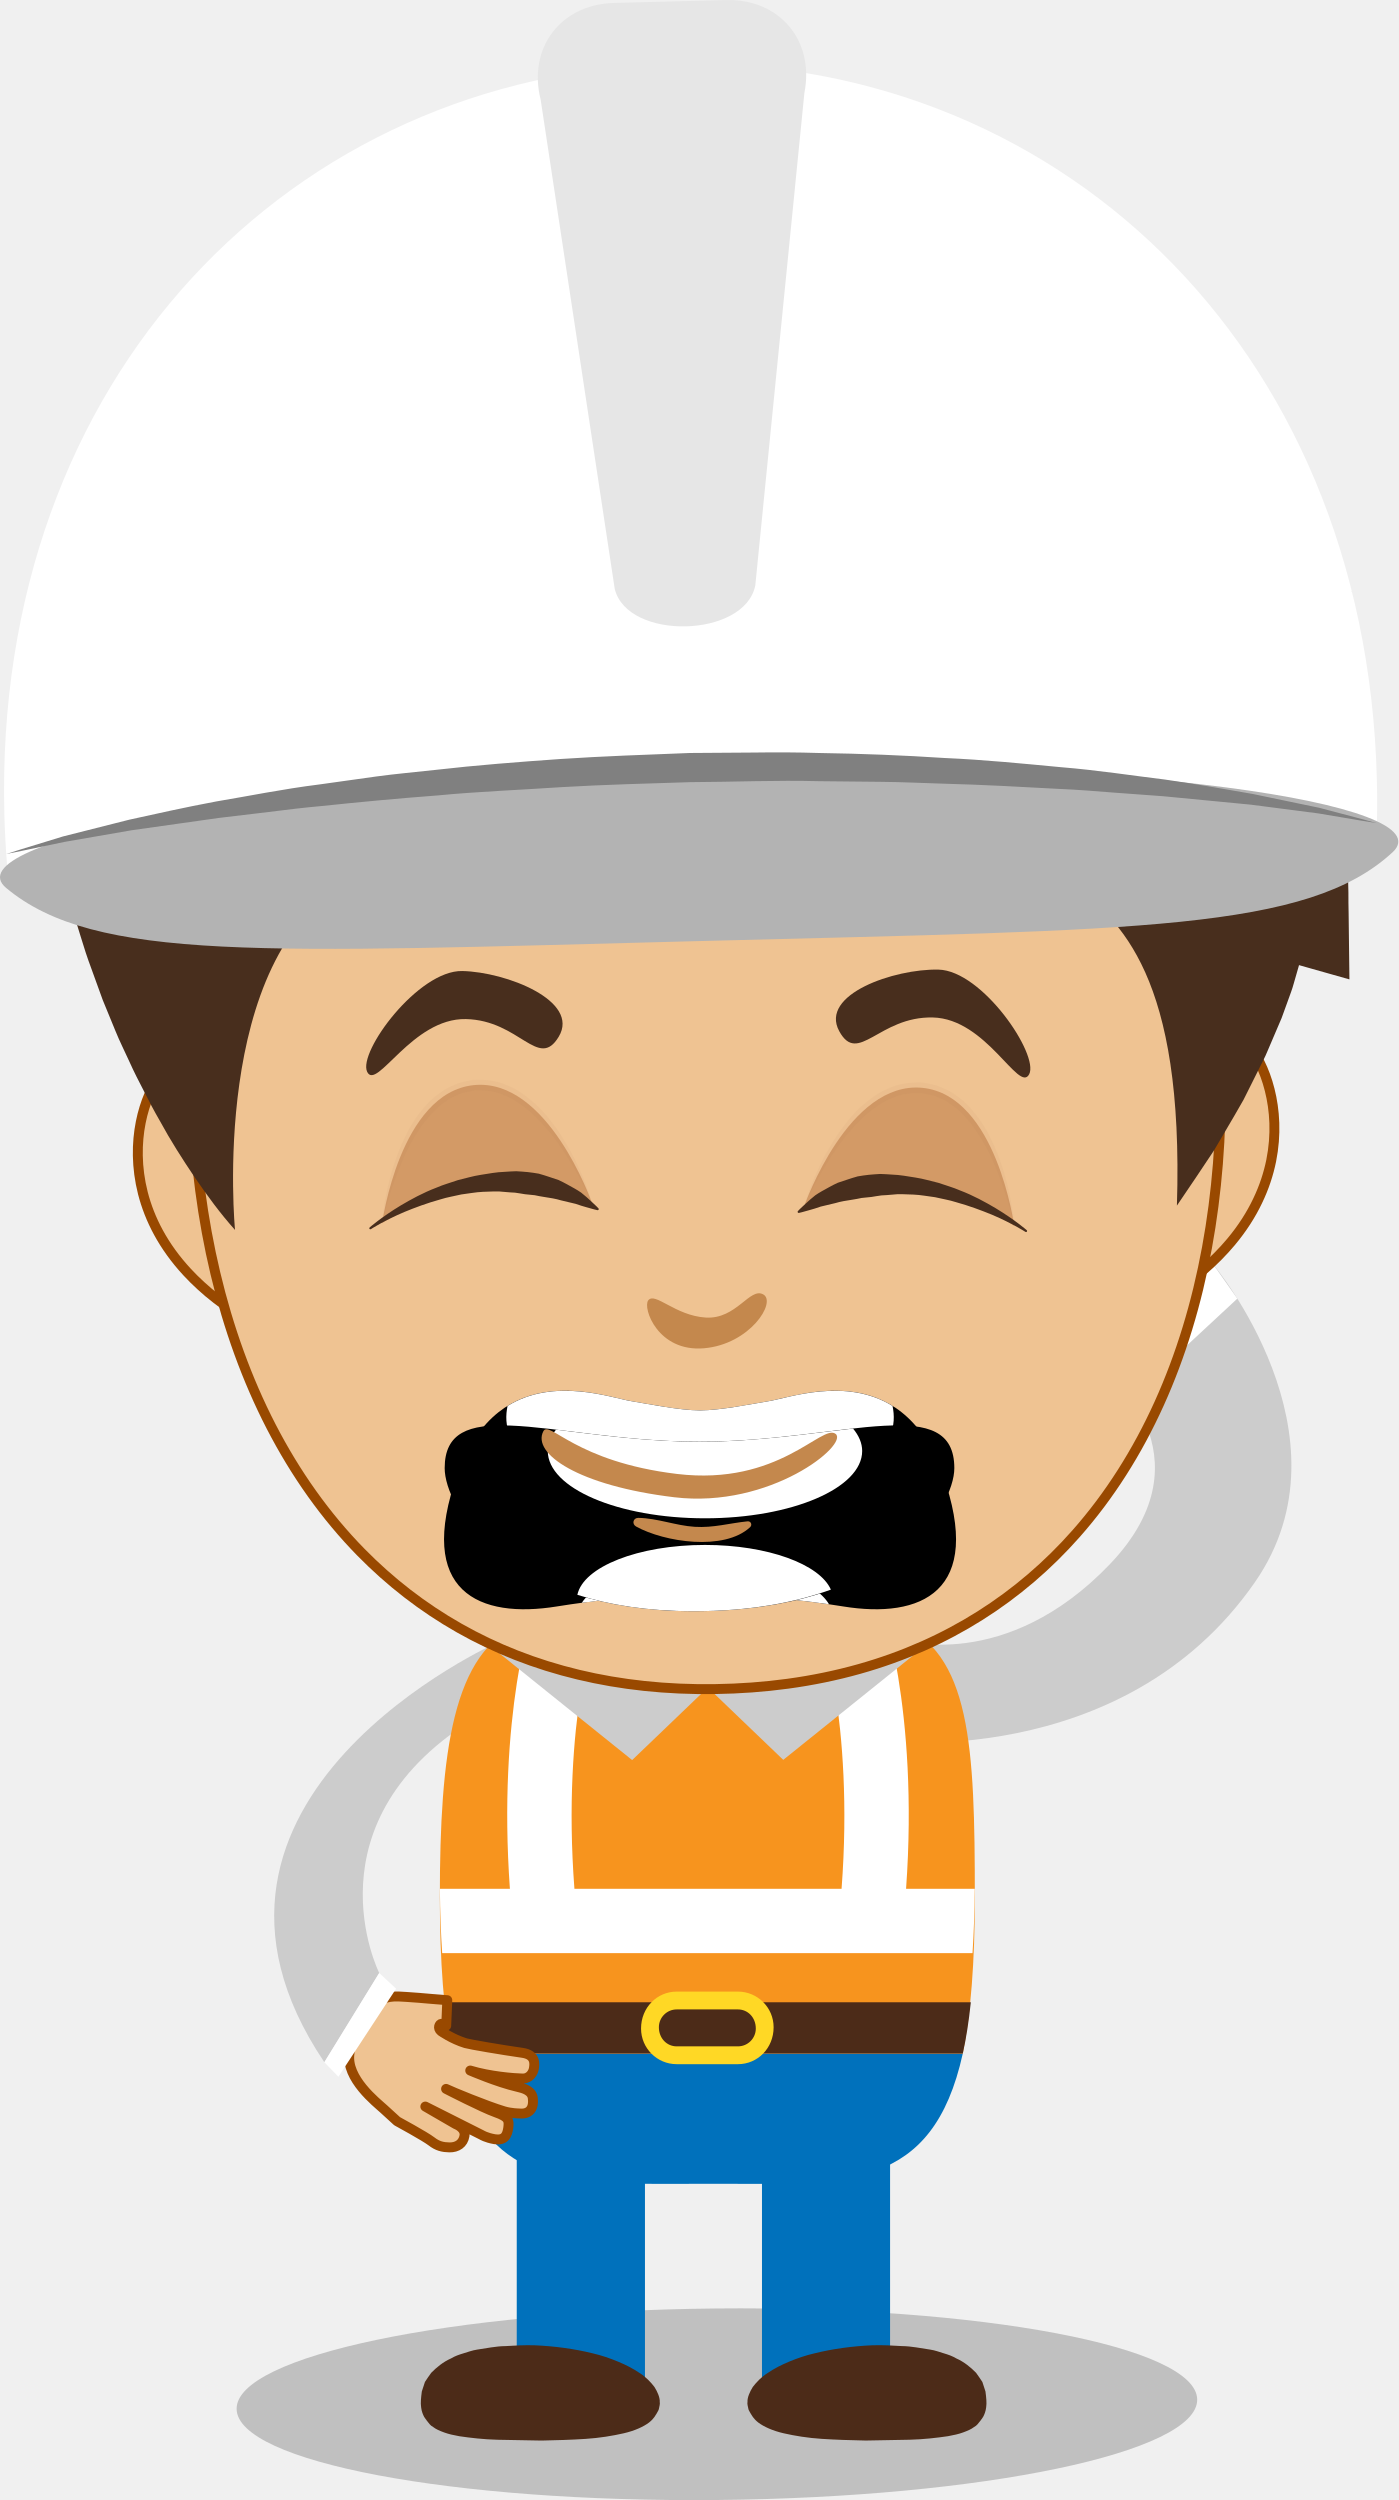
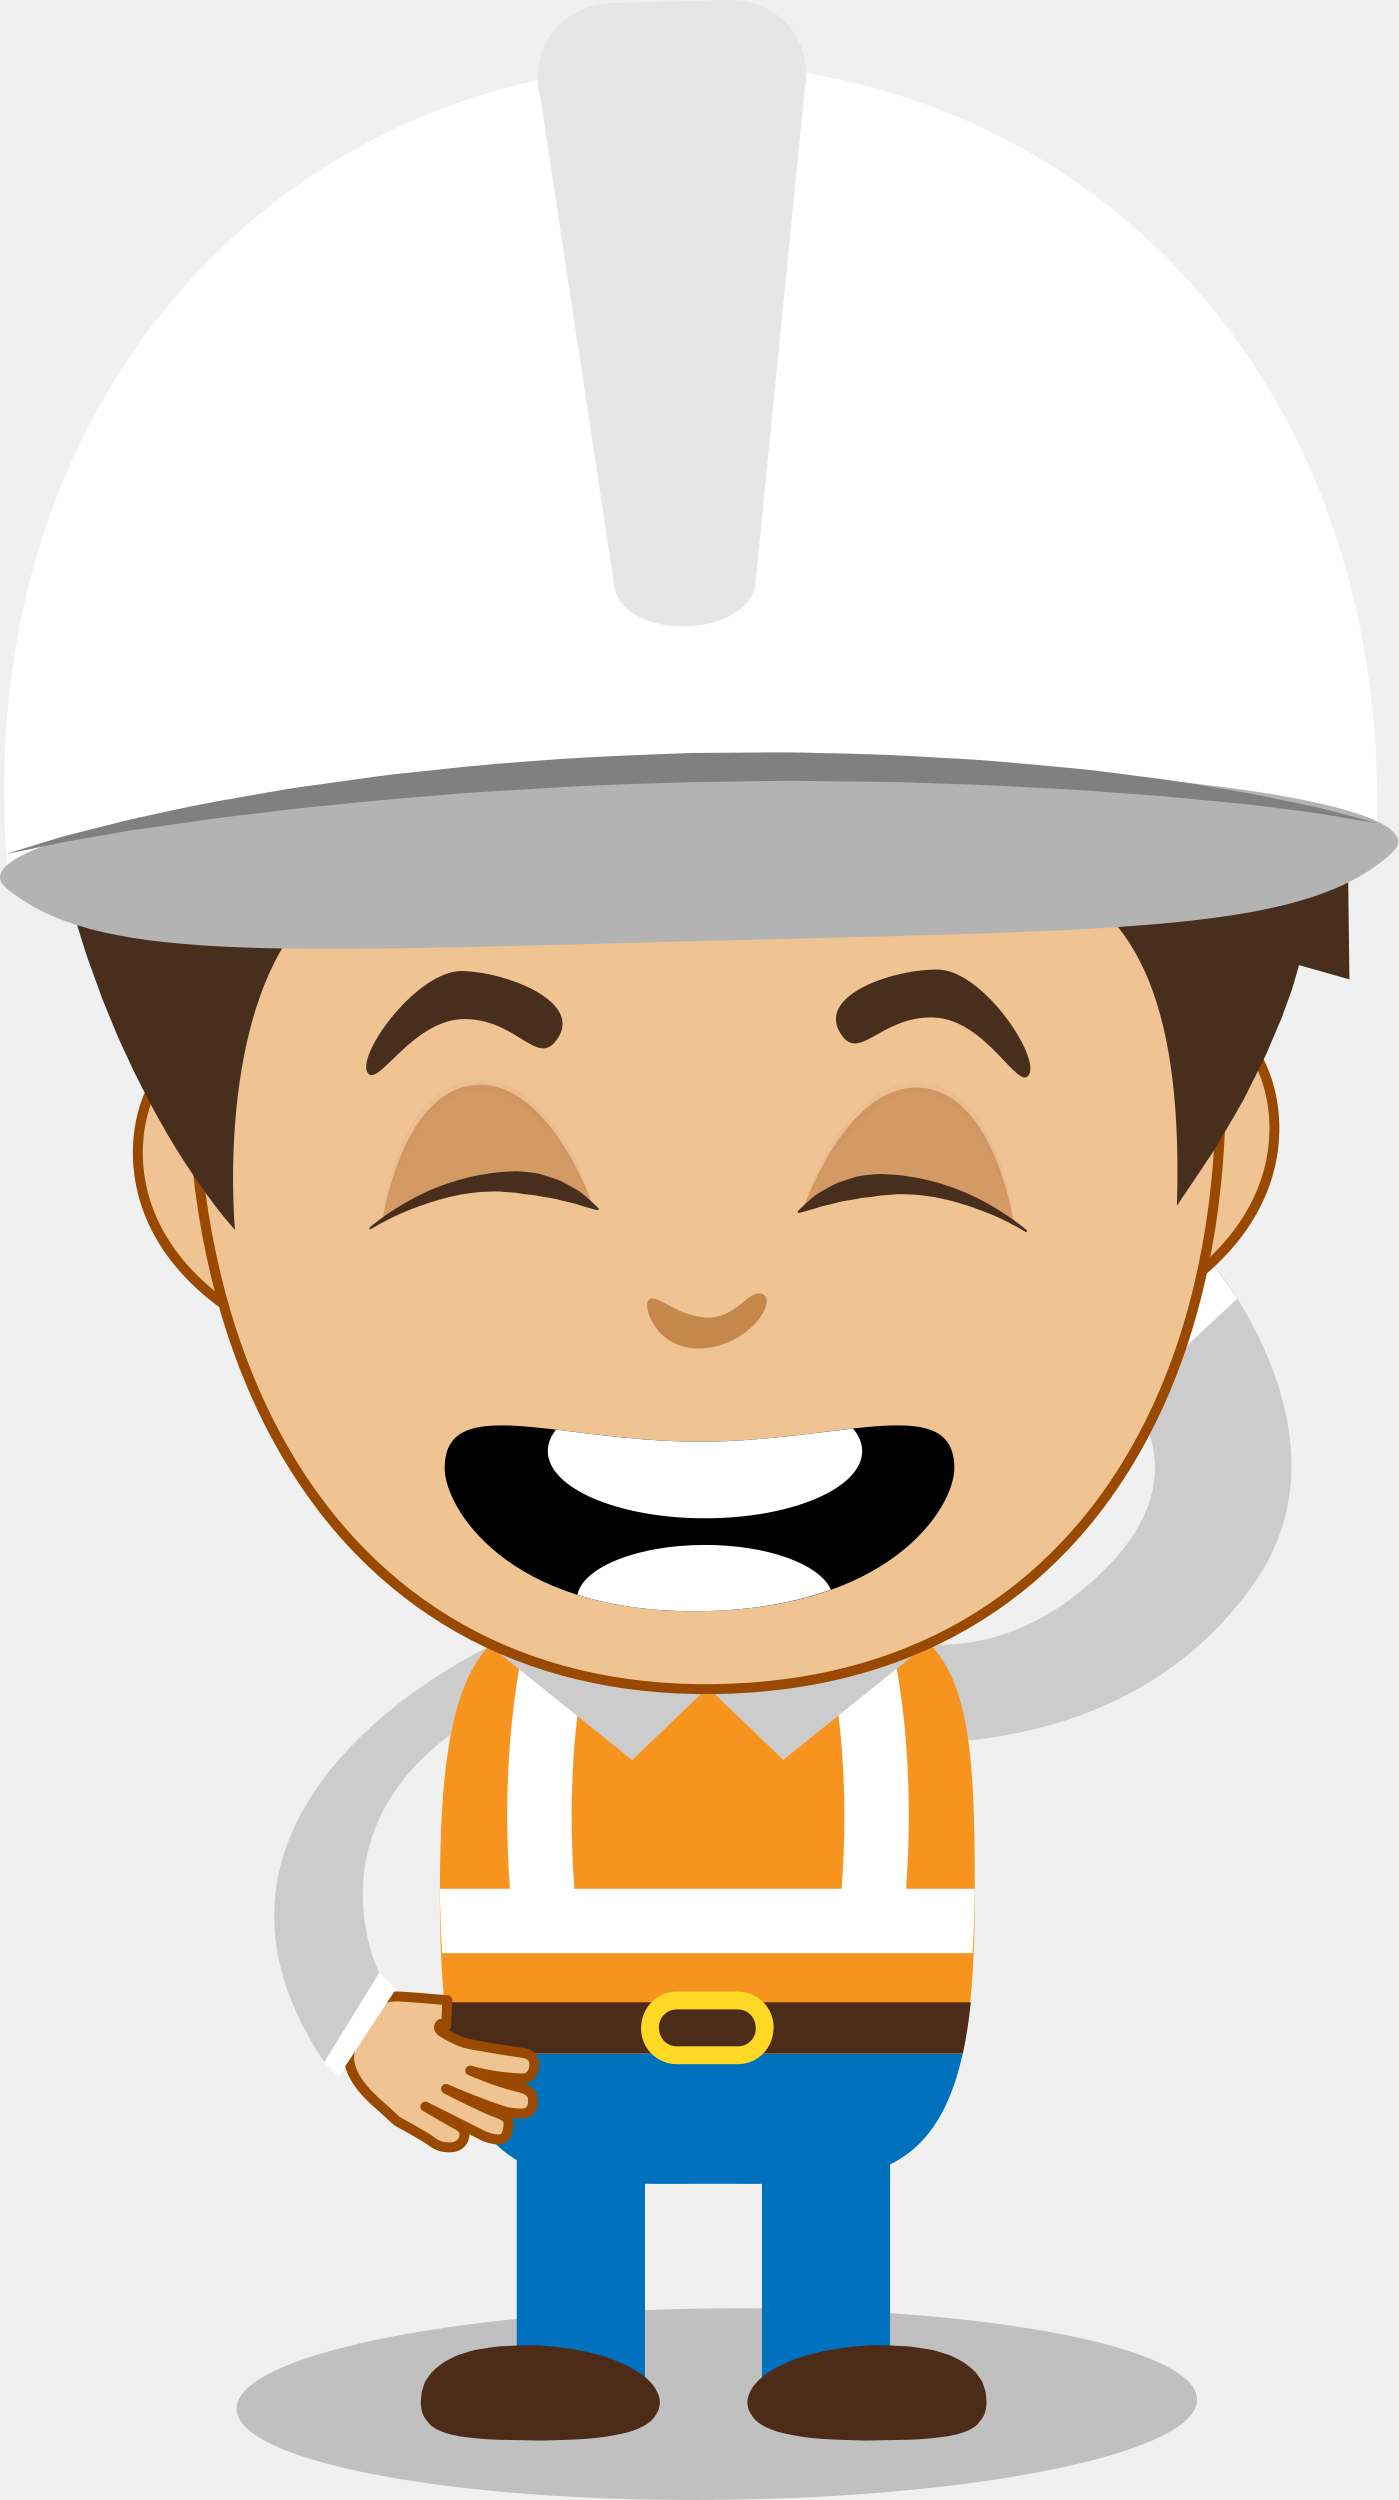
<svg xmlns="http://www.w3.org/2000/svg" version="1.1" x="0px" y="0px" viewBox="0 0 140.931 251.97" style="enable-background:new 0 0 140.931 251.97;" xml:space="preserve">
  <style type="text/css">
	.st0{fill:#EFC392;stroke:#994900;stroke-linecap:round;stroke-linejoin:round;stroke-miterlimit:10;}
	.st1{fill:#994900;stroke:#994900;stroke-linecap:round;stroke-linejoin:round;stroke-miterlimit:10;}
	.st2{fill:#CCCCCC;}
	.st3{fill:#FFFFFF;}
	.st4{opacity:0.2;}
	.st5{fill:#0071BC;}
	.st6{filter:url(#Adobe_OpacityMaskFilter);}
	.st7{filter:url(#Adobe_OpacityMaskFilter_1_);}
- 	.st8{mask:url(#XMLID_5_);fill:url(#XMLID_6_);}
+ 	.st8{mask:url(#XMLID_3_);fill:url(#XMLID_4_);}
	.st9{opacity:0.5;fill:#0071BC;}
	.st10{fill:#4C2B18;}
	.st11{fill:#F7941E;}
	.st12{fill:#FFD825;}
	.st13{fill:#482E1D;}
	.st14{fill:#B3B3B3;}
	.st15{fill:#808080;}
	.st16{fill:#E6E6E6;}
	.st17{fill:#C4884D;}
	.st18{fill:#D39A66;}
	.st19{opacity:0.05;fill:#8B5E3C;}
</style>
  <g id="Brazo-Mano">
    <g>
      <g id="XMLID_804_">
        <path id="XMLID_775_" class="st0" d="M103.648,136.646c0,0-2.523-0.362-5.793,1.556c-3.277,1.918-5.211-1.36-5.211-1.36     s-1.834-2.647,1.216-4.405c0,0,1.795-1.289,4.92-0.4c0,0,1.039,0.159,1.779,0.06c1.238-0.163,1.701-0.332,1.701-0.332     s0.969-0.697,0.329-1.435c0,0-1.86-1.896-4.391-3.167c-0.721-0.361-6.999-4.051-9.621-5.884     c-2.222-1.558-1.692-3.039-1.436-3.825c0.278-0.867,1.27-2.052,2.549-1.618c2.375,0.8,9.478,5.83,11.025,6.496l-9.575-7.065     c0,0-2.275-1.747-1.587-3.994c0,0,0.701-3.289,3.841-2.373c0,0,0.571,0.131,1.619,1.149c1.045,1.021,9.462,8.504,9.462,8.504     l-8.552-9.638c0,0-1.214-1.47-0.775-2.916c0.442-1.441,2.166-2.784,4.028-2.142c1.626,0.563,2.241,1.493,2.241,1.493l7.162,10.25     l-3.686-6.361c0,0-0.94-1.623-0.438-3.136c0.509-1.507,2.581-2.119,3.748-1.465c0,0-0.154-0.217,0.885,0.923     c1.071,1.175,4.77,8.208,4.77,8.208s1.414,1.973,2.524,3.407c1.134,1.472,6.562,7.864,4.93,12.833     c-1.629,4.97-7.901,9.171-11.569,8.117C107.163,137.388,104.843,136.638,103.648,136.646z" />
        <path id="XMLID_1_" class="st1" d="M101.963,123.299c0,0,8.28-0.132,12.321-4.6C114.283,118.7,113.119,120.448,101.963,123.299z" />
        <path id="XMLID_553_" class="st1" d="M102.18,128.367c0,0,10.247-2.102,15.334,3.987     C117.515,132.354,111.702,127.721,102.18,128.367z" />
      </g>
      <g id="XMLID_96_">
        <path id="XMLID_721_" class="st2" d="M90.881,165.285c0,0,10.488,3.341,20.98-7.632c10.488-10.976-0.478-19.644-0.478-19.644     l10.893-10.575c0,0,14.454,17.253,4.213,32.02c-13.362,19.282-38.074,16.003-38.074,16.003l-2.394-4.323L90.881,165.285z" />
        <polygon id="XMLID_720_" class="st3" points="113.974,140.852 124.707,130.887 122.276,127.434 111.383,138.009    " />
      </g>
    </g>
  </g>
  <g id="Cuerpo-Cabeza">
    <g id="XMLID_98_">
-       <ellipse id="XMLID_46_" transform="matrix(1 -0.0098 0.0098 1 -2.365 0.7178)" class="st4" cx="72.246" cy="242.308" rx="48.407" ry="9.651" />
+       <path id="XMLID_46_" class="st4" d="M120.651,241.835c0.051,5.328-21.574,9.862-48.31,10.123    c-26.734,0.263-48.449-3.848-48.5-9.177c-0.053-5.329,21.578-9.863,48.311-10.125C98.887,232.395,120.599,236.503,120.651,241.835    z" />
      <g id="XMLID_654_">
        <g id="XMLID_687_">
          <g id="XMLID_692_">
            <rect id="XMLID_697_" x="52.089" y="213.74" class="st5" width="12.911" height="29.754" />
            <defs>
              <filter id="Adobe_OpacityMaskFilter" filterUnits="userSpaceOnUse" x="52.089" y="213.74" width="12.911" height="29.754">
                <feFlood style="flood-color:white;flood-opacity:1" result="back" />
                <feBlend in="SourceGraphic" in2="back" mode="normal" />
              </filter>
            </defs>
-             <mask maskUnits="userSpaceOnUse" x="52.089" y="213.74" width="12.911" height="29.754" id="XMLID_5_">
+             <mask maskUnits="userSpaceOnUse" x="52.089" y="213.74" width="12.911" height="29.754" id="XMLID_3_">
              <g id="XMLID_59_" class="st6">
                <defs>
                  <filter id="Adobe_OpacityMaskFilter_1_" filterUnits="userSpaceOnUse" x="52.089" y="213.74" width="12.911" height="29.754">
                    <feFlood style="flood-color:white;flood-opacity:1" result="back" />
                    <feBlend in="SourceGraphic" in2="back" mode="normal" />
                  </filter>
                </defs>
-                 <mask maskUnits="userSpaceOnUse" x="52.089" y="213.74" width="12.911" height="29.754" id="XMLID_5_">
- 							</mask>
-                 <linearGradient id="XMLID_6_" gradientUnits="userSpaceOnUse" x1="58.545" y1="243.494" x2="58.545" y2="213.739">
+                 <mask maskUnits="userSpaceOnUse" x="52.089" y="213.74" width="12.911" height="29.754" id="XMLID_3_">
+                   <g id="XMLID_70_" class="st7">
+ 								</g>
+                 </mask>
+                 <linearGradient id="XMLID_4_" gradientUnits="userSpaceOnUse" x1="58.545" y1="243.494" x2="58.545" y2="213.739">
                  <stop offset="0" style="stop-color:#999999" />
                  <stop offset="0.08" style="stop-color:#707070" />
                  <stop offset="0.173" style="stop-color:#484848" />
                  <stop offset="0.264" style="stop-color:#292929" />
                  <stop offset="0.352" style="stop-color:#121212" />
                  <stop offset="0.436" style="stop-color:#050505" />
                  <stop offset="0.511" style="stop-color:#000000" />
                  <stop offset="0.556" style="stop-color:#060606" />
                  <stop offset="0.618" style="stop-color:#171717" />
                  <stop offset="0.688" style="stop-color:#333333" />
                  <stop offset="0.764" style="stop-color:#5A5A5A" />
                  <stop offset="0.845" style="stop-color:#8C8C8C" />
                  <stop offset="0.93" style="stop-color:#C8C8C8" />
                  <stop offset="1" style="stop-color:#FFFFFF" />
                </linearGradient>
                <rect id="XMLID_60_" x="52.089" y="213.74" class="st8" width="12.911" height="29.754" />
              </g>
            </mask>
            <rect id="XMLID_693_" x="52.089" y="213.74" class="st9" width="12.911" height="29.754" />
          </g>
          <rect id="XMLID_691_" x="76.798" y="213.74" class="st5" width="12.911" height="29.754" />
          <path id="XMLID_690_" class="st5" d="M97.038,206.969c-3.053,13.84-11.786,13.134-24.612,13.134h-2.272      c-1.184,0-2.344,0.006-3.457,0.006c-10.932,0-18.378-0.583-21.154-13.14H97.038z" />
          <path id="XMLID_689_" class="st10" d="M65.959,240.576c-0.378-0.494-0.873-1.02-1.519-1.421      c-0.629-0.429-1.361-0.806-2.158-1.135c-0.797-0.33-1.658-0.631-2.572-0.839c-1.821-0.448-3.806-0.716-5.796-0.803      c-0.997-0.035-2.024,0.024-2.969,0.081c-0.955,0.006-1.944,0.224-2.877,0.357c-0.47,0.069-0.914,0.242-1.352,0.371      c-0.438,0.129-0.861,0.275-1.245,0.508c-0.807,0.356-1.469,0.905-2.01,1.456c-0.226,0.322-0.448,0.625-0.634,0.924      c-0.11,0.337-0.214,0.655-0.312,0.955c-0.079,0.612-0.139,1.156-0.072,1.588c0.047,0.439,0.198,0.769,0.305,0.971      c0.13,0.192,0.199,0.294,0.199,0.294s-0.014-0.031-0.031-0.064c0.021,0.033,0.045,0.064,0.068,0.096      c-0.018-0.015-0.037-0.031-0.037-0.031s0.05,0.062,0.128,0.16c0.008,0.01,0.015,0.02,0.024,0.03      c0.007,0.009,0.01,0.012,0.017,0.022c0.116,0.135,0.243,0.365,0.554,0.527c0.278,0.22,0.658,0.378,1.1,0.541      c0.441,0.163,0.958,0.278,1.523,0.378c1.129,0.166,2.452,0.322,3.864,0.356c1.409,0.026,2.914,0.054,4.417,0.082      c1.506-0.029,3.012-0.076,4.427-0.168c1.415-0.089,2.733-0.308,3.851-0.563c1.119-0.255,2.014-0.672,2.553-1.08      c0.541-0.42,0.681-0.797,0.697-0.779c0,0-0.024,0.023-0.062,0.061c0.024-0.033,0.054-0.063,0.076-0.097      c-0.004,0.01-0.014,0.036-0.014,0.036s0.017-0.029,0.039-0.068c0.012-0.019,0.022-0.039,0.033-0.058      c0.028-0.049,0.058-0.102,0.103-0.182c0.066-0.098,0.129-0.223,0.152-0.397c0.031-0.157,0.105-0.39,0.066-0.598      C66.52,241.668,66.288,241.094,65.959,240.576z" />
          <path id="XMLID_688_" class="st10" d="M99.323,241.03c-0.098-0.3-0.202-0.62-0.312-0.957c-0.186-0.297-0.41-0.601-0.634-0.923      c-0.542-0.552-1.203-1.102-2.01-1.458c-0.385-0.233-0.807-0.378-1.247-0.507c-0.438-0.13-0.882-0.303-1.351-0.371      c-0.934-0.133-1.923-0.352-2.878-0.357c-0.945-0.057-1.972-0.116-2.969-0.081c-1.991,0.086-3.976,0.355-5.796,0.803      c-0.914,0.208-1.775,0.51-2.574,0.839c-0.797,0.331-1.529,0.706-2.158,1.137c-0.646,0.4-1.141,0.927-1.519,1.419      c-0.329,0.519-0.561,1.093-0.536,1.512c-0.04,0.208,0.035,0.439,0.066,0.596c0.024,0.176,0.087,0.3,0.152,0.397      c0.044,0.076,0.072,0.126,0.1,0.174c0.013,0.024,0.026,0.048,0.041,0.072c0.018,0.032,0.035,0.061,0.035,0.061      s-0.009-0.024-0.012-0.032c0.02,0.03,0.047,0.057,0.068,0.087c-0.035-0.035-0.055-0.054-0.055-0.054      c0.016-0.018,0.158,0.359,0.697,0.779c0.539,0.407,1.436,0.825,2.553,1.08c1.118,0.255,2.436,0.473,3.851,0.563      c1.416,0.092,2.922,0.139,4.427,0.168c1.504-0.028,3.009-0.056,4.418-0.082c1.412-0.034,2.735-0.19,3.864-0.356      c0.564-0.1,1.081-0.215,1.523-0.378c0.442-0.163,0.822-0.321,1.1-0.541c0.311-0.163,0.438-0.393,0.554-0.527      c0.008-0.01,0.011-0.013,0.018-0.022c0.008-0.009,0.014-0.018,0.022-0.027c0.08-0.099,0.13-0.161,0.13-0.161      s-0.02,0.017-0.038,0.032c0.023-0.032,0.047-0.064,0.069-0.097c-0.016,0.035-0.031,0.065-0.031,0.065s0.069-0.102,0.199-0.296      c0.107-0.201,0.258-0.53,0.305-0.97C99.462,242.185,99.402,241.642,99.323,241.03z" />
        </g>
        <g id="XMLID_671_">
          <path id="XMLID_681_" class="st2" d="M50.254,165.479c0,0-35.486,15.735-17.563,42.369l5.53-8.994      c0,0-7.702-15.366,10.084-25.956L50.254,165.479z" />
        </g>
        <g id="XMLID_664_">
          <g id="XMLID_668_">
            <path id="XMLID_670_" class="st11" d="M98.251,191.234c0,6.554-0.412,11.698-1.213,15.735H45.543       c-0.8-4.037-1.213-9.182-1.213-15.735c0-14.599,1.31-24.894,8.174-27.521c4.29-1.647,5.046-0.755,17.65-0.755h2.272       c1.844,0,3.548-0.007,5.13-0.007c8.744,0,9.435-0.809,12.886,0.606C97.847,166.591,98.251,175.889,98.251,191.234z" />
            <path id="XMLID_669_" class="st3" d="M98.244,190.37c-0.021,2.344-0.097,4.5-0.227,6.48H44.567       c-0.136-1.98-0.211-4.137-0.231-6.48h7.056c-1.251-17.446,2.227-28.074,2.669-29.342c0.016-0.054,0.032-0.092,0.038-0.113       l0.155,0.059l2.89,1.052l3.045,1.107c-0.038,0.108-3.586,10.245-2.294,27.237H84.82c1.291-16.992-2.259-27.129-2.295-27.237       l6.086-2.218c0.177,0.48,4.017,11.259,2.71,29.455H98.244z" />
          </g>
          <g id="XMLID_665_">
            <polygon id="XMLID_667_" class="st2" points="70.441,169.22 78.943,177.373 94.604,164.782      " />
            <polygon id="XMLID_666_" class="st2" points="72.246,169.211 63.713,177.394 48.001,164.761      " />
          </g>
        </g>
        <g id="XMLID_659_">
          <path id="XMLID_663_" class="st10" d="M97.847,201.804c-0.198,1.915-0.467,3.63-0.809,5.165H45.543      c-0.341-1.535-0.611-3.251-0.807-5.165H97.847z" />
          <path id="XMLID_660_" class="st12" d="M74.378,208.044h-6.176c-1.98,0-3.592-1.611-3.592-3.592c0-2.111,1.611-3.722,3.592-3.722      h6.176c1.982,0,3.593,1.611,3.593,3.593C77.972,206.433,76.36,208.044,74.378,208.044z M68.203,202.526      c-0.99,0-1.796,0.807-1.796,1.797c0,1.119,0.806,1.925,1.796,1.925h6.176c0.99,0,1.797-0.806,1.797-1.796      c0-1.119-0.807-1.926-1.797-1.926H68.203z" />
        </g>
        <g id="XMLID_657_">
          <path id="XMLID_658_" class="st0" d="M53.813,208.457c-0.066,0.46-0.453,1.052-1.137,1.034      c-0.905-0.018-3.324-0.214-5.282-0.806c0,0,2.735,1.181,4.755,1.644c0.592,0.132,1.559,0.378,1.559,1.269      c0,0,0.249,1.598-1.412,1.412c0,0-0.791-0.006-1.504-0.221c-1.784-0.535-5.268-1.976-5.833-2.253c0,0,3.713,1.913,5.013,2.369      c1.296,0.454,1.351,0.782,1.257,1.548c-0.103,0.765-0.378,1.311-1.374,1.153c-0.867-0.149-1.31-0.431-1.31-0.431l-5.678-2.859      l3.067,1.775c0,0,0.999,0.356,0.882,1.166c-0.129,0.804-0.753,1.187-1.515,1.175c-0.681-0.015-1.194-0.126-1.822-0.614      c-0.636-0.491-3.456-2.027-3.456-2.027s-0.672-0.617-1.355-1.239c-0.7-0.643-3.839-3.07-3.442-5.616c0,0-0.038-1.624,1.523-2.87      l0.237-0.858c0,0,0.475-2.13,3.24-1.983c0,0,1.246,0.064,1.956,0.129c0.637,0.064,1.635,0.135,2.899,0.24l-0.108,2.572      c-0.24-0.116-0.437-0.19-0.482-0.19c-0.186-0.009-0.423,0.434-0.037,0.743c0,0,1.099,0.789,2.479,1.211      c0.398,0.122,3.716,0.686,5.716,0.97C54.022,207.095,53.878,208.035,53.813,208.457z" />
        </g>
        <g id="XMLID_655_">
          <polygon id="XMLID_656_" class="st3" points="39.922,200.437 38.22,198.854 32.69,207.848 34.107,209.308     " />
        </g>
      </g>
      <g id="XMLID_100_">
        <path id="XMLID_653_" class="st0" d="M124.073,125.171c-0.203,0.243-0.412,0.482-0.63,0.72c-0.218,0.241-0.443,0.479-0.68,0.717     c-0.232,0.236-0.478,0.475-0.729,0.71c-0.253,0.235-0.514,0.47-0.784,0.704c-0.27,0.234-0.552,0.467-0.84,0.698     c-0.291,0.232-0.587,0.459-0.895,0.688c-0.032-1.238-0.065-2.476-0.096-3.712c-0.034-1.237-0.065-2.474-0.096-3.712     c-0.033-1.235-0.065-2.471-0.096-3.708c-0.034-1.238-0.065-2.474-0.096-3.712c-0.032-1.236-0.065-2.474-0.096-3.71     c-0.034-1.238-0.065-2.474-0.096-3.712c0,0,0.092-0.16,0.262-0.407c0.169-0.25,0.417-0.587,0.727-0.946     c0.312-0.355,0.684-0.729,1.104-1.05c0.422-0.322,0.892-0.589,1.396-0.733c0.5-0.142,1.037-0.16,1.592,0.017     c0.553,0.179,1.128,0.551,1.705,1.19c0.429,0.48,0.863,1.123,1.249,1.905c0.391,0.782,0.736,1.697,0.993,2.721     c0.259,1.021,0.43,2.15,0.47,3.352c0.041,1.202-0.052,2.477-0.316,3.797c-0.269,1.318-0.709,2.682-1.371,4.054     C126.094,122.419,125.215,123.804,124.073,125.171z" />
        <path id="XMLID_652_" class="st0" d="M18.872,128.223c0.214,0.23,0.435,0.458,0.665,0.688c0.227,0.226,0.466,0.454,0.714,0.678     c0.248,0.226,0.504,0.449,0.765,0.674c0.266,0.222,0.538,0.444,0.822,0.662c0.281,0.218,0.572,0.436,0.874,0.652     c0.299,0.217,0.608,0.429,0.928,0.642c-0.031-1.238-0.065-2.474-0.096-3.712c-0.031-1.236-0.063-2.474-0.096-3.712     c-0.031-1.236-0.065-2.473-0.096-3.708c-0.031-1.238-0.063-2.476-0.095-3.714c-0.031-1.236-0.062-2.473-0.096-3.709     c-0.031-1.236-0.062-2.474-0.096-3.711c0,0-0.101-0.156-0.282-0.395c-0.184-0.241-0.447-0.565-0.776-0.907     c-0.327-0.338-0.719-0.692-1.158-0.991c-0.436-0.299-0.921-0.541-1.428-0.659c-0.511-0.115-1.047-0.106-1.592,0.1     c-0.544,0.206-1.097,0.608-1.641,1.277c-0.405,0.499-0.804,1.167-1.153,1.967c-0.347,0.799-0.644,1.734-0.849,2.767     c-0.206,1.034-0.318,2.171-0.295,3.372c0.022,1.202,0.18,2.471,0.512,3.776c0.336,1.302,0.846,2.641,1.577,3.979     C16.71,125.577,17.66,126.917,18.872,128.223z" />
        <path id="XMLID_651_" class="st0" d="M36.382,156.452c-3.581-3.651-6.6-7.92-9.056-12.682c-2.428-4.71-4.302-9.901-5.621-15.447     c-1.291-5.423-2.047-11.19-2.266-17.175c-0.228-6.003,0.211-12.031,1.398-17.923c1.158-5.727,2.977-11.133,5.374-16.089     c2.397-4.957,5.373-9.465,8.845-13.392c2.933-3.318,6.218-6.222,9.809-8.631c3.616-2.43,7.541-4.356,11.721-5.702     c4.27-1.374,8.716-2.088,13.198-2.204c4.573-0.103,8.978,0.451,13.165,1.583c4.185,1.133,8.15,2.845,11.841,5.061     c3.689,2.217,7.106,4.938,10.194,8.088c3.669,3.742,6.875,8.091,9.524,12.916c2.65,4.828,4.745,10.133,6.199,15.791     c1.489,5.822,2.239,11.819,2.321,17.826c0.089,5.991-0.369,11.785-1.378,17.27c-1.029,5.604-2.633,10.886-4.817,15.715     c-2.208,4.881-5.001,9.3-8.39,13.132c-2.814,3.185-6.04,5.961-9.676,8.254c-3.638,2.296-7.686,4.109-12.146,5.366     c-4.722,1.331-9.63,1.959-14.532,2.03c-4.934,0.074-9.526-0.429-13.774-1.447c-4.375-1.045-8.385-2.637-12.03-4.704     C42.61,162.004,39.307,159.433,36.382,156.452z" />
        <path id="XMLID_650_" class="st13" d="M136.006,98.711l-0.03-2.42l-0.051-4.229c-0.051-1.411,0.038-2.833-0.132-4.242     l-0.422-4.237c-0.083-0.706-0.121-1.419-0.274-2.116l-0.385-2.104l-0.389-2.108c-0.109-0.707-0.298-1.399-0.483-2.093     l-0.546-2.085c-0.19-0.694-0.343-1.397-0.596-2.078c-0.493-1.366-0.863-2.759-1.467-4.11c-0.03-0.069-0.057-0.139-0.086-0.208     l3.314-0.578l1.168-0.51l0.523-3.154l0.118-2.532c-0.239-0.716-0.408-1.454-0.734-2.145l-0.894-2.101     c-0.27-0.714-0.682-1.365-1.04-2.041c-0.384-0.662-0.708-1.363-1.15-1.993l-1.308-1.903c-0.423-0.646-0.966-1.201-1.448-1.805     c-0.488-0.6-0.994-1.183-1.555-1.714c-0.556-0.535-1.074-1.117-1.667-1.61l-1.773-1.495l-1.878-1.356     c-0.641-0.428-1.31-0.813-1.966-1.219c-0.418-0.239-0.848-0.456-1.275-0.68l0.882-0.621l4.877-3.437l-4.959-3.208l-1.917-1.24     c-0.633-0.433-1.299-0.776-1.962-1.13c-0.666-0.339-1.318-0.74-2.001-1.025l-2.037-0.904c-0.682-0.296-1.375-0.524-2.064-0.788     c-0.688-0.266-1.381-0.505-2.079-0.707c-1.391-0.454-2.792-0.829-4.202-1.16c-0.704-0.172-1.411-0.294-2.117-0.443     c-0.706-0.152-1.413-0.268-2.123-0.38c-1.415-0.244-2.834-0.418-4.255-0.575c-1.198-0.125-2.4-0.21-3.604-0.28l0.389-3.32     l0.574-4.906l-4.757-0.007c-1.603-0.003-3.218-0.128-4.811-0.012l-2.394,0.12l-2.373,0.258c-0.795,0.075-1.579,0.187-2.358,0.332     c-0.781,0.136-1.566,0.255-2.341,0.408l-2.309,0.529c-0.774,0.162-1.521,0.403-2.282,0.606c-0.759,0.208-1.517,0.421-2.258,0.675     c-0.744,0.249-1.498,0.471-2.232,0.745c-1.476,0.526-2.933,1.098-4.375,1.708c-1.007,0.438-2.004,0.9-2.996,1.377l-0.677-3.246     l-1.242-5.96l-5.021,2.947l-4.421,2.595l-2.205,1.303c-0.72,0.454-1.388,0.982-2.083,1.471l-4.125,2.989     c-1.309,1.074-2.593,2.176-3.885,3.264c-0.635,0.559-1.317,1.064-1.909,1.667l-1.828,1.752c-1.227,1.158-2.437,2.332-3.567,3.589     c-1.16,1.223-2.306,2.462-3.385,3.773c-0.212,0.251-0.425,0.5-0.637,0.75l-3.651-3.266l-2.045,4.203     c-0.678,1.395-1.463,2.749-2.025,4.18l-0.895,2.127l-0.777,2.156c-0.274,0.715-0.478,1.446-0.7,2.173     c-0.209,0.729-0.464,1.448-0.633,2.184c-0.383,1.464-0.741,2.929-1.026,4.405c-0.31,1.471-0.549,2.953-0.765,4.433     c-0.217,1.481-0.379,2.966-0.52,4.452c-0.126,1.487-0.202,2.978-0.241,4.472c-0.01,0.419-0.009,0.841-0.013,1.261l-2.423-0.336     L3.255,71.3l0.505,3.296l0.513,3.356c0.189,1.116,0.307,2.239,0.553,3.345L5.5,84.619c0.211,1.109,0.491,2.204,0.786,3.295     l0.856,3.273l0.997,3.232c0.323,1.078,0.672,2.148,1.068,3.204l1.15,3.172l1.281,3.119c0.418,1.041,0.933,2.045,1.394,3.067     c0.458,1.023,0.968,2.023,1.487,3.016c0.501,1.002,1.024,1.991,1.586,2.961c1.066,1.966,2.273,3.855,3.519,5.705     c1.262,1.839,2.576,3.646,4.063,5.299c0,0-2.661-27.575,11.489-35.13c5.717-3.051,15.053,0.901,35.441,0.374     c22.844-0.589,31.992-4.178,37.301-0.213c5.037,3.764,11.425,9.438,10.701,32.518l2.012-2.975l0.995-1.493     c0.323-0.504,0.685-0.981,0.975-1.508l1.829-3.119l0.904-1.574l0.81-1.619l0.81-1.623c0.263-0.545,0.561-1.075,0.785-1.639     l1.433-3.355l0.626-1.726c0.2-0.58,0.437-1.144,0.594-1.746l0.514-1.788c0.005-0.025,0.011-0.048,0.017-0.073l2.834,0.802     L136.006,98.711z" />
        <g id="XMLID_520_">
          <path id="XMLID_531_" class="st3" d="M138.769,78.489c0.052,1.913,0.04,3.813-0.026,5.695c-13.24-3.824-39.598-5.982-69.872-5.2      c-29.255,0.755-54.708,4.062-68.148,8.344c-0.142-1.738-0.238-3.498-0.284-5.269C-0.702,37.869,29.501,7.426,67.698,6.439      C105.901,5.453,137.628,34.3,138.769,78.489z" />
          <path id="XMLID_530_" class="st14" d="M69.977,94.862c-43.418,1.123-60.396,2.103-69.35-5.361      c-5.532-4.611,26.179-11.047,69.598-12.168c43.422-1.119,75.422,3.67,70.134,8.561c-8.556,7.915-25.561,7.811-68.981,8.932      L69.977,94.862z" />
          <path id="XMLID_523_" class="st15" d="M0.629,86.072c0,0,2.074-0.668,5.722-1.769c1.852-0.468,4.103-1.037,6.682-1.689      c2.597-0.567,5.527-1.232,8.744-1.834c3.227-0.535,6.708-1.256,10.43-1.719c1.859-0.26,3.767-0.527,5.719-0.801      c1.952-0.267,3.957-0.44,5.991-0.667c4.068-0.468,8.285-0.794,12.574-1.095c4.299-0.286,8.639-0.432,13.041-0.606      c2.175-0.015,4.35-0.03,6.518-0.045c2.163-0.031,4.326-0.023,6.485,0.046c4.31,0.064,8.544,0.233,12.628,0.502      c4.09,0.18,8.03,0.577,11.765,0.928c3.738,0.304,7.249,0.857,10.497,1.248c3.242,0.463,6.198,0.995,8.817,1.448      c2.603,0.541,4.873,1.013,6.742,1.401c3.701,0.958,5.794,1.545,5.794,1.545s-2.16-0.334-5.901-0.982      c-1.886-0.244-4.174-0.541-6.799-0.881c-2.633-0.254-5.604-0.54-8.845-0.852c-1.623-0.12-3.314-0.244-5.064-0.372      c-1.748-0.14-3.554-0.288-5.417-0.365c-3.723-0.203-7.646-0.423-11.711-0.53c-2.03-0.057-4.097-0.165-6.184-0.183      c-2.086-0.021-4.198-0.044-6.327-0.066c-4.247-0.116-8.623,0.079-12.965,0.098c-4.292,0.138-8.654,0.249-12.904,0.499      c-4.257,0.287-8.456,0.446-12.504,0.835c-4.054,0.306-7.966,0.675-11.674,1.066c-1.858,0.166-3.658,0.383-5.397,0.606      c-1.741,0.208-3.425,0.409-5.041,0.602c-3.224,0.456-6.179,0.873-8.799,1.243c-2.606,0.452-4.878,0.846-6.749,1.171      C2.768,85.654,0.629,86.072,0.629,86.072z" />
          <path id="XMLID_522_" class="st16" d="M61.9,0.295c-5.395,0.139-8.725,4.531-7.406,9.766l7.466,49.308      c1.32,5.228,13.117,4.923,14.165-0.366l4.947-49.627c1.047-5.295-2.507-9.51-7.901-9.371L61.9,0.295z" />
        </g>
        <g id="XMLID_117_">
          <path id="XMLID_115_" class="st17" d="M65.331,131.065c0.675-0.903,2.71,1.542,5.805,1.73c3.094,0.188,4.442-3.102,5.797-2.331      c1.355,0.771-1.344,5.03-5.985,5.426S64.753,131.84,65.331,131.065z" />
        </g>
      </g>
    </g>
  </g>
  <g id="Ojos-Cerrados">
    <g>
      <g id="XMLID_781_">
        <path id="XMLID_785_" class="st18" d="M59.617,121.112c0,0-4.418-12.507-11.865-11.745c-7.45,0.765-9.236,13.91-9.236,13.91     S48.68,116.258,59.617,121.112z" />
        <path id="XMLID_784_" class="st19" d="M59.617,121.112c0,0-0.231-0.509-0.671-1.376c-0.431-0.872-1.113-2.083-2.001-3.477     c-0.453-0.692-0.971-1.419-1.557-2.153c-0.311-0.351-0.628-0.711-0.954-1.079c-0.362-0.327-0.694-0.701-1.077-1.027     c-0.772-0.633-1.611-1.258-2.568-1.615c-0.905-0.452-2.027-0.503-2.927-0.49c-0.52,0.137-1.147,0.173-1.578,0.389     c-0.441,0.199-0.894,0.367-1.305,0.697c-0.861,0.546-1.557,1.327-2.186,2.103c-0.308,0.396-0.557,0.831-0.845,1.225     c-0.243,0.426-0.482,0.843-0.713,1.249c-0.425,0.838-0.785,1.655-1.088,2.424c-0.586,1.545-1.009,2.869-1.254,3.811     c-0.255,0.938-0.378,1.484-0.378,1.484s0.095-2.249,1.058-5.494c0.256-0.805,0.57-1.668,0.952-2.565     c0.214-0.44,0.434-0.893,0.659-1.355c0.267-0.442,0.532-0.901,0.844-1.342c0.653-0.856,1.369-1.761,2.363-2.4     c0.448-0.366,1.024-0.614,1.6-0.857c0.576-0.258,1.096-0.276,1.646-0.425c1.315-0.059,2.47,0.071,3.555,0.585     c1.102,0.425,1.986,1.165,2.799,1.871c0.397,0.368,0.747,0.765,1.099,1.143c0.315,0.406,0.621,0.805,0.92,1.192     c0.558,0.801,1.038,1.582,1.455,2.317C59.066,118.93,59.617,121.112,59.617,121.112z" />
        <path id="XMLID_782_" class="st13" d="M37.257,123.711c0,0,1.163-1.028,3.16-2.232c1.003-0.59,2.203-1.259,3.58-1.781     c0.675-0.3,1.415-0.494,2.15-0.754c0.756-0.179,1.52-0.415,2.31-0.534c0.79-0.122,1.581-0.278,2.379-0.301     c0.397-0.023,0.794-0.058,1.187-0.064c0.391,0.015,0.778,0.056,1.159,0.086c0.379,0.053,0.756,0.085,1.115,0.16     c0.356,0.101,0.702,0.204,1.034,0.319c0.331,0.111,0.653,0.218,0.965,0.322c0.303,0.125,0.579,0.295,0.85,0.431     c0.536,0.291,1.021,0.556,1.422,0.834c0.385,0.311,0.709,0.59,0.964,0.834c0.522,0.465,0.785,0.757,0.787,0.757     c0.041,0.045,0.037,0.116-0.009,0.157c-0.028,0.025-0.063,0.033-0.097,0.026l-0.015-0.003c0.001,0-0.401-0.084-1.044-0.279     c-0.328-0.086-0.712-0.208-1.138-0.356c-0.439-0.105-0.935-0.223-1.475-0.352c-0.522-0.16-1.105-0.253-1.717-0.344     c-0.305-0.045-0.614-0.106-0.929-0.173c-0.321-0.033-0.649-0.067-0.983-0.1c-0.331-0.048-0.666-0.118-1.009-0.158     c-0.347-0.009-0.697-0.047-1.053-0.075c-0.712-0.098-1.44-0.025-2.174-0.009c-0.734,0.03-1.459,0.177-2.183,0.265     c-0.709,0.172-1.427,0.278-2.093,0.494c-1.351,0.373-2.587,0.837-3.637,1.269c-2.096,0.889-3.376,1.731-3.376,1.731     c-0.05,0.033-0.117,0.019-0.149-0.031C37.206,123.808,37.218,123.746,37.257,123.711z" />
      </g>
      <g id="XMLID_776_">
        <path id="XMLID_780_" class="st18" d="M81.121,121.388c0,0,4.418-12.507,11.865-11.745c7.447,0.765,9.236,13.91,9.236,13.91     S92.056,116.534,81.121,121.388z" />
        <path id="XMLID_779_" class="st19" d="M81.121,121.388c0,0,0.551-2.183,2.152-5.164c0.416-0.735,0.896-1.516,1.455-2.317     c0.299-0.387,0.605-0.786,0.92-1.192c0.351-0.379,0.702-0.776,1.099-1.143c0.813-0.706,1.698-1.446,2.799-1.87     c1.085-0.513,2.24-0.642,3.554-0.585c0.552,0.149,1.071,0.166,1.647,0.425c0.577,0.243,1.153,0.491,1.601,0.858     c0.993,0.638,1.708,1.544,2.361,2.399c0.312,0.442,0.577,0.9,0.845,1.342c0.224,0.462,0.444,0.914,0.658,1.354     c0.384,0.898,0.696,1.76,0.952,2.565c0.964,3.245,1.059,5.494,1.059,5.494s-0.123-0.546-0.378-1.484     c-0.245-0.941-0.669-2.265-1.255-3.81c-0.303-0.769-0.662-1.586-1.088-2.424c-0.231-0.406-0.47-0.823-0.713-1.25     c-0.287-0.394-0.536-0.828-0.845-1.225c-0.627-0.776-1.323-1.557-2.186-2.103c-0.41-0.331-0.863-0.499-1.305-0.697     c-0.429-0.217-1.056-0.253-1.576-0.39c-0.899-0.012-2.021,0.038-2.927,0.49c-0.957,0.357-1.796,0.982-2.568,1.615     c-0.382,0.326-0.716,0.699-1.077,1.027c-0.325,0.368-0.643,0.729-0.954,1.079c-0.586,0.735-1.104,1.461-1.557,2.153     c-0.888,1.394-1.57,2.605-2.001,3.477C81.352,120.878,81.121,121.388,81.121,121.388z" />
        <path id="XMLID_777_" class="st13" d="M103.351,124.16c0,0-1.28-0.842-3.375-1.732c-1.052-0.431-2.288-0.896-3.639-1.269     c-0.666-0.216-1.384-0.322-2.092-0.494c-0.725-0.089-1.45-0.236-2.184-0.265c-0.734-0.016-1.462-0.09-2.174,0.009     c-0.356,0.027-0.706,0.064-1.052,0.074c-0.344,0.04-0.68,0.109-1.011,0.157c-0.334,0.035-0.662,0.068-0.983,0.1     c-0.313,0.067-0.623,0.128-0.929,0.173c-0.612,0.091-1.195,0.184-1.717,0.344c-0.541,0.129-1.036,0.248-1.475,0.352     c-0.426,0.148-0.81,0.27-1.138,0.356c-0.643,0.195-1.046,0.279-1.044,0.279l-0.015,0.003c-0.06,0.012-0.119-0.026-0.13-0.086     c-0.009-0.036,0.003-0.072,0.025-0.098c0.001,0,0.265-0.292,0.787-0.757c0.255-0.243,0.579-0.522,0.964-0.833     c0.401-0.278,0.886-0.543,1.422-0.834c0.271-0.136,0.546-0.306,0.85-0.431c0.312-0.104,0.634-0.212,0.965-0.322     c0.333-0.115,0.678-0.218,1.034-0.319c0.359-0.075,0.735-0.107,1.115-0.16c0.381-0.029,0.768-0.072,1.159-0.086     c0.393,0.006,0.79,0.04,1.187,0.064c0.798,0.023,1.589,0.179,2.379,0.3c0.79,0.119,1.554,0.356,2.31,0.534     c0.735,0.261,1.475,0.455,2.15,0.754c1.377,0.522,2.577,1.192,3.58,1.781c1.996,1.204,3.16,2.232,3.16,2.232     c0.045,0.038,0.051,0.106,0.013,0.152C103.458,124.182,103.397,124.189,103.351,124.16z" />
      </g>
    </g>
  </g>
  <g id="Cejas">
    <g id="XMLID_698_">
      <path id="XMLID_534_" class="st13" d="M56.315,104.486c2.167-3.613-5.287-6.524-9.724-6.618    c-4.437-0.094-10.531,8.162-9.587,10.155c0.944,1.993,4.528-5.426,9.951-5.312C52.378,102.826,54.27,107.896,56.315,104.486z" />
      <path id="XMLID_533_" class="st13" d="M84.582,103.925c-2.012-3.702,5.559-6.294,9.996-6.2c4.437,0.094,10.176,8.601,9.148,10.552    c-1.028,1.951-4.294-5.613-9.717-5.728C88.586,102.433,86.481,107.418,84.582,103.925z" />
    </g>
  </g>
-   <g id="Boca_1">
-     <g>
-       <path id="XMLID_3_" class="st17" d="M84.195,150.842c-0.609,1.174-3.206-3.066-13.483-4.3    c-10.277-1.234-14.611,5.096-15.974,4.039s6.566-7.551,16.256-6.388C80.684,145.356,85.358,148.598,84.195,150.842z" />
-       <path id="XMLID_2_" class="st17" d="M75.346,153.332c-1.834,0.185-3.431,0.671-5.322,0.553c-1.919-0.121-3.789-0.875-5.689-0.901    c-0.525-0.006-0.678,0.618-0.226,0.869c2.836,1.575,8.875,2.503,11.491,0.07C75.844,153.698,75.691,153.298,75.346,153.332z" />
-     </g>
-   </g>
-   <g id="Boca_2">
-     <g>
-       <path d="M95.01,148.589c-4.262-11.92-14.663-7.842-17.506-7.373c-1.847,0.304-4.85,0.923-6.948,0.938    c-2.099-0.015-5.101-0.634-6.948-0.938c-2.844-0.469-13.245-4.547-17.506,7.373c-4.262,11.92,2.262,14.58,10.018,13.323    c7.757-1.257,14.434-1.231,14.434-1.231s6.681-0.026,14.438,1.231C92.748,163.169,99.271,160.509,95.01,148.589z" />
-       <path class="st3" d="M72.986,160.737c2.368,0.09,6.235,0.327,10.571,0.956c-1.411-2.4-6.459-4.181-12.503-4.181    c-5.92,0-10.889,1.708-12.417,4.033c2.695-0.358,5.161-0.568,7.147-0.69c1.128-0.08,2.327-0.134,3.6-0.157    c0.75-0.017,1.169-0.016,1.169-0.016s0.585-0.001,1.588,0.027C72.427,160.716,72.709,160.725,72.986,160.737z" />
-       <path class="st3" d="M89.957,141.703c-4.712-2.925-10.452-0.816-12.453-0.487c-1.847,0.304-4.85,0.923-6.948,0.938    c-2.099-0.015-5.101-0.634-6.948-0.938c-2.001-0.33-7.741-2.439-12.453,0.487c-0.386,1.85-0.078,4.397,3.815,5.677    c6.515,2.141,15.538,1.928,15.591,1.925c0.053,0.003,9.067,0.216,15.581-1.925C90.034,146.1,90.343,143.553,89.957,141.703z" />
-     </g>
-   </g>
  <g id="Boca_3">
    <g>
      <path id="XMLID_841_" d="M96.185,147.97c0,3.954-6.432,14.421-26.279,14.421c-18.861,0-25.088-10.468-25.088-14.421    c0-3.611,2.481-4.442,6.563-4.291h0.035c0.003,0,0.003,0,0.006,0c4.699,0.173,11.505,1.629,19.078,1.629    c7.342,0,13.966-1.368,18.646-1.61h0.012c0.009,0,0.016,0,0.026-0.001C93.523,143.473,96.185,144.23,96.185,147.97z" />
      <g id="XMLID_119_">
        <path id="XMLID_132_" class="st3" d="M83.743,160.215c-1.127-2.563-6.375-4.504-12.69-4.504c-6.739,0-12.267,2.209-12.862,5.028     c3.206,1.014,7.074,1.653,11.715,1.653C75.566,162.392,80.103,161.524,83.743,160.215z" />
        <path id="XMLID_153_" class="st3" d="M71.053,153.026c8.75,0,15.844-3.037,15.844-6.783c0-0.795-0.336-1.555-0.923-2.264     c-4.306,0.477-9.656,1.33-15.475,1.33c-5.373,0-10.342-0.728-14.464-1.216c-0.528,0.676-0.826,1.398-0.826,2.15     C55.209,149.989,62.303,153.026,71.053,153.026z" />
      </g>
    </g>
  </g>
-   <g id="Boca_4">
-     <g>
-       <path id="XMLID_917_" class="st17" d="M54.761,144.257c0.609-1.174,3.206,3.066,13.483,4.3    c10.277,1.234,14.611-5.096,15.974-4.039s-6.566,7.551-16.256,6.388C58.272,149.742,53.597,146.5,54.761,144.257z" />
-       <path id="XMLID_916_" class="st17" d="M75.346,153.332c-1.834,0.185-3.431,0.671-5.322,0.553    c-1.919-0.121-3.789-0.875-5.689-0.901c-0.525-0.006-0.678,0.618-0.226,0.869c2.836,1.575,8.875,2.503,11.491,0.07    C75.844,153.698,75.691,153.298,75.346,153.332z" />
-     </g>
-   </g>
</svg>
